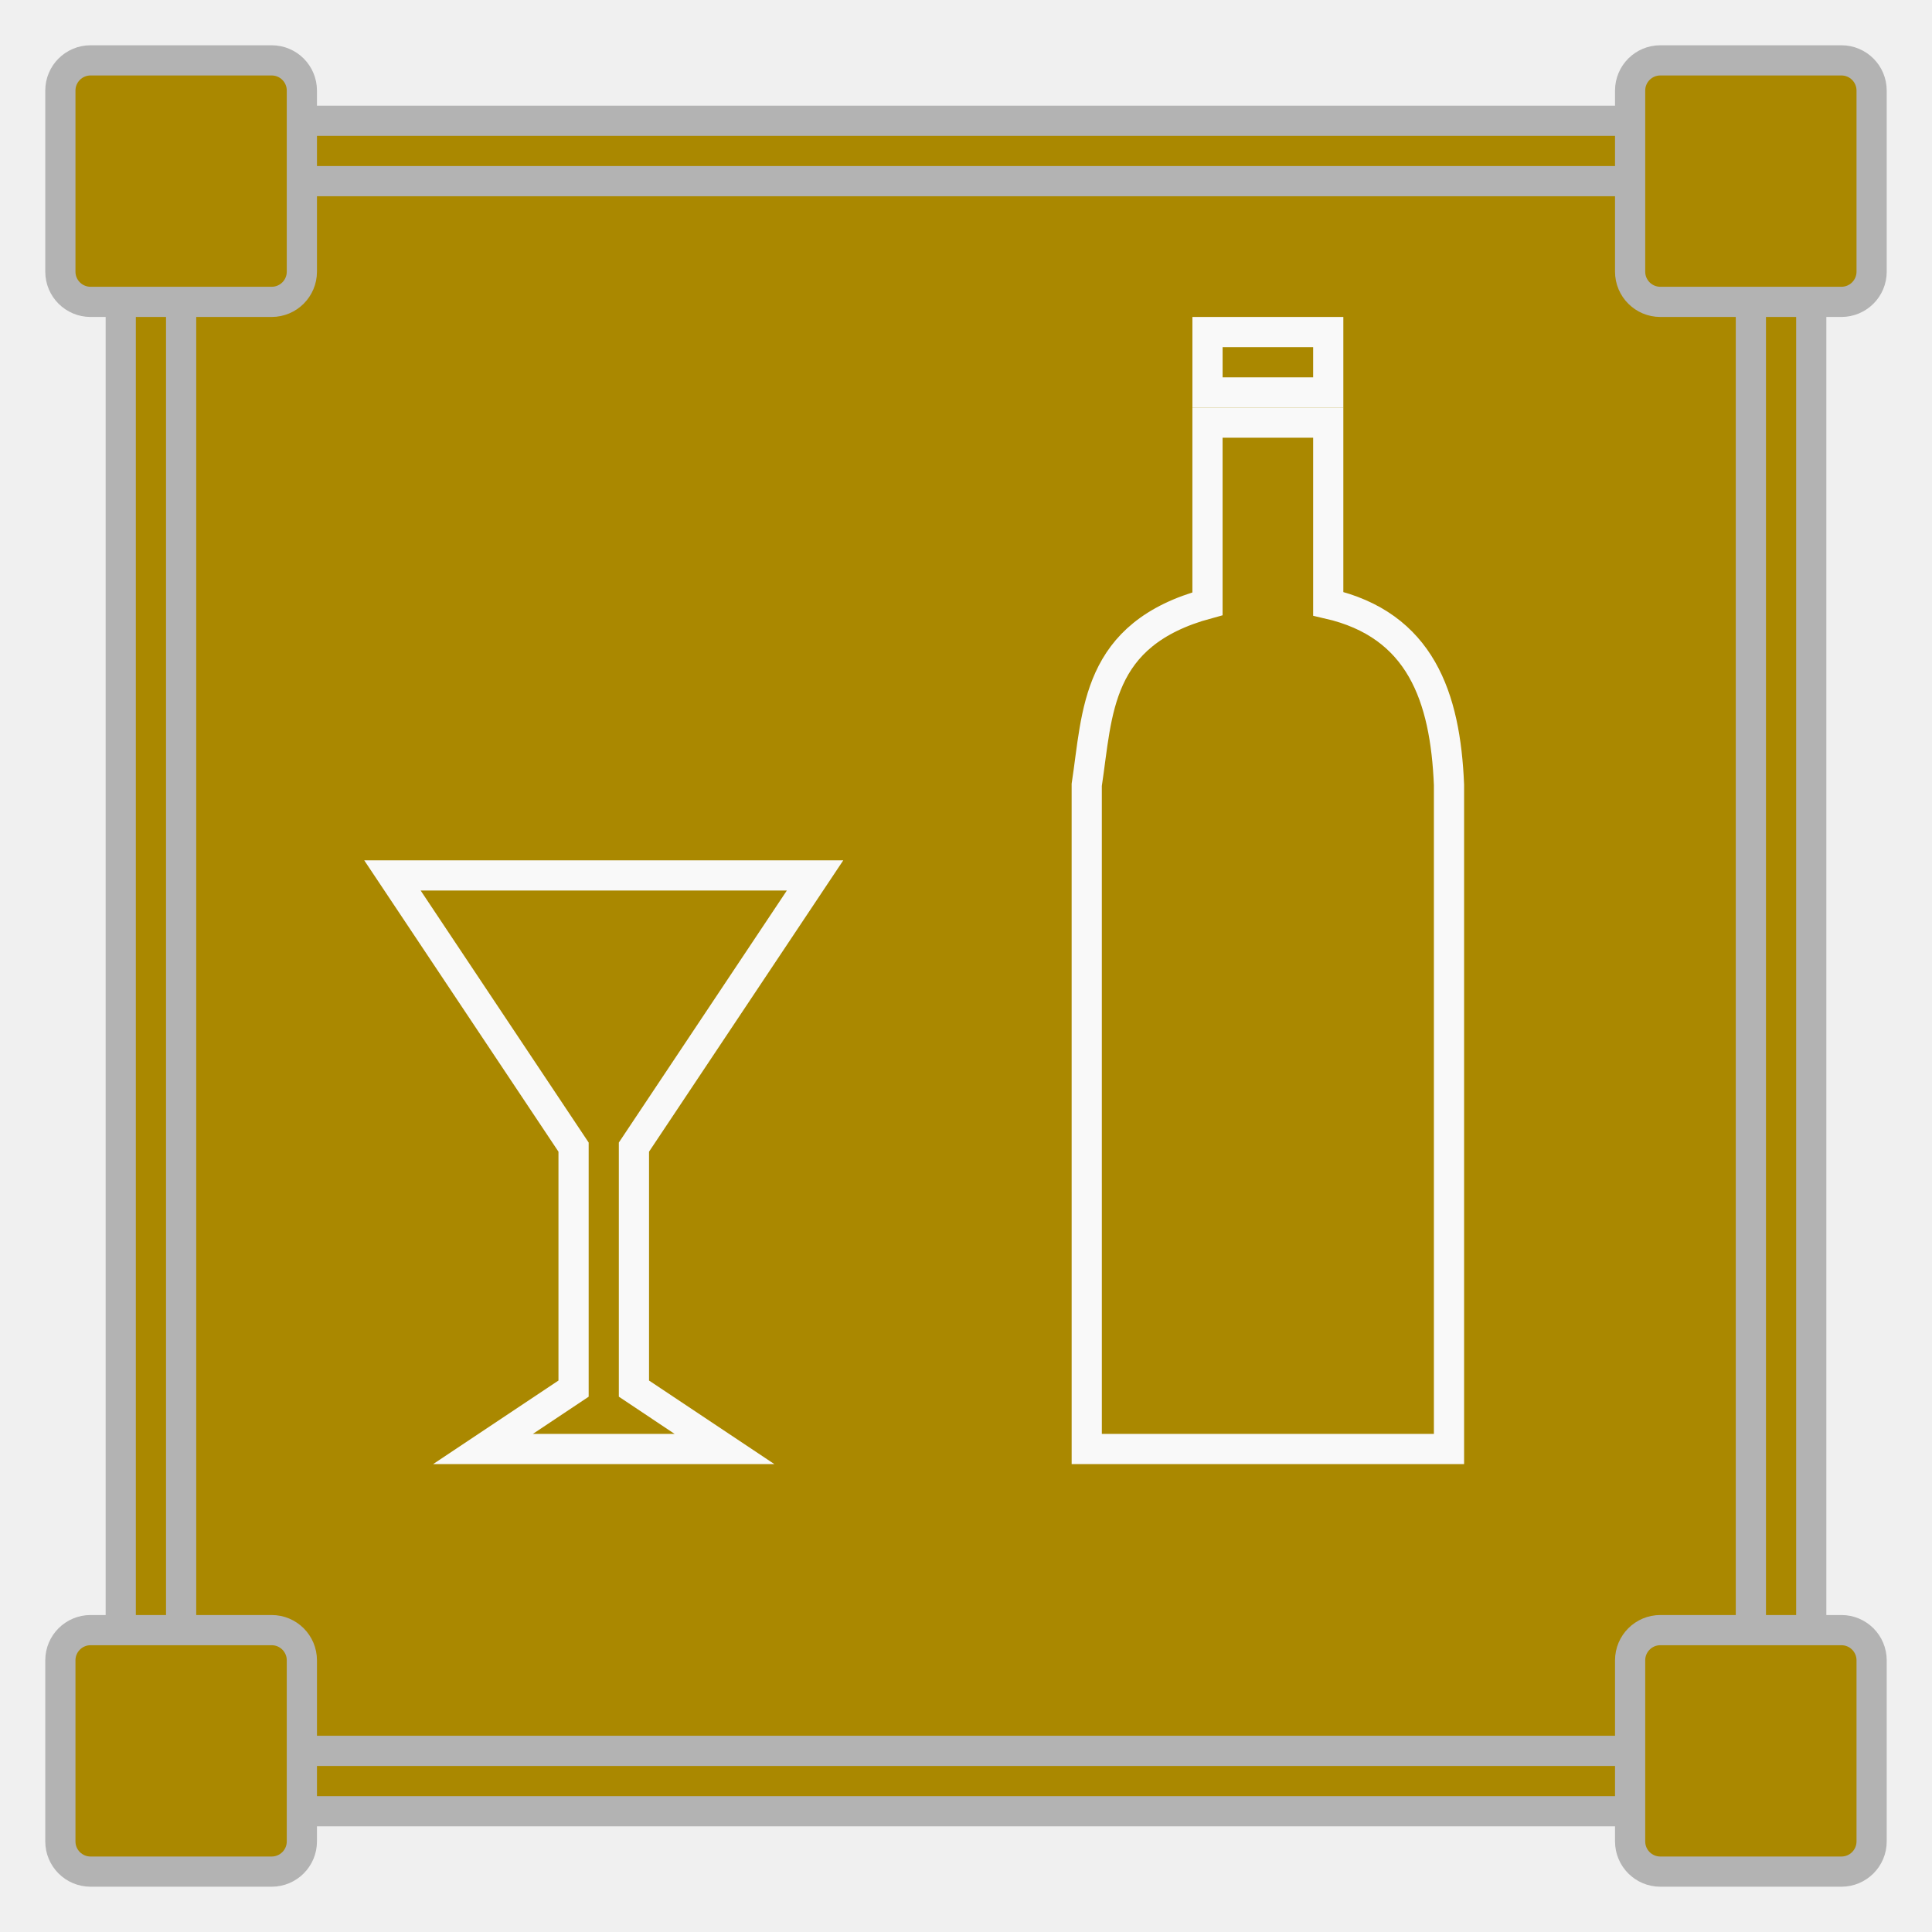
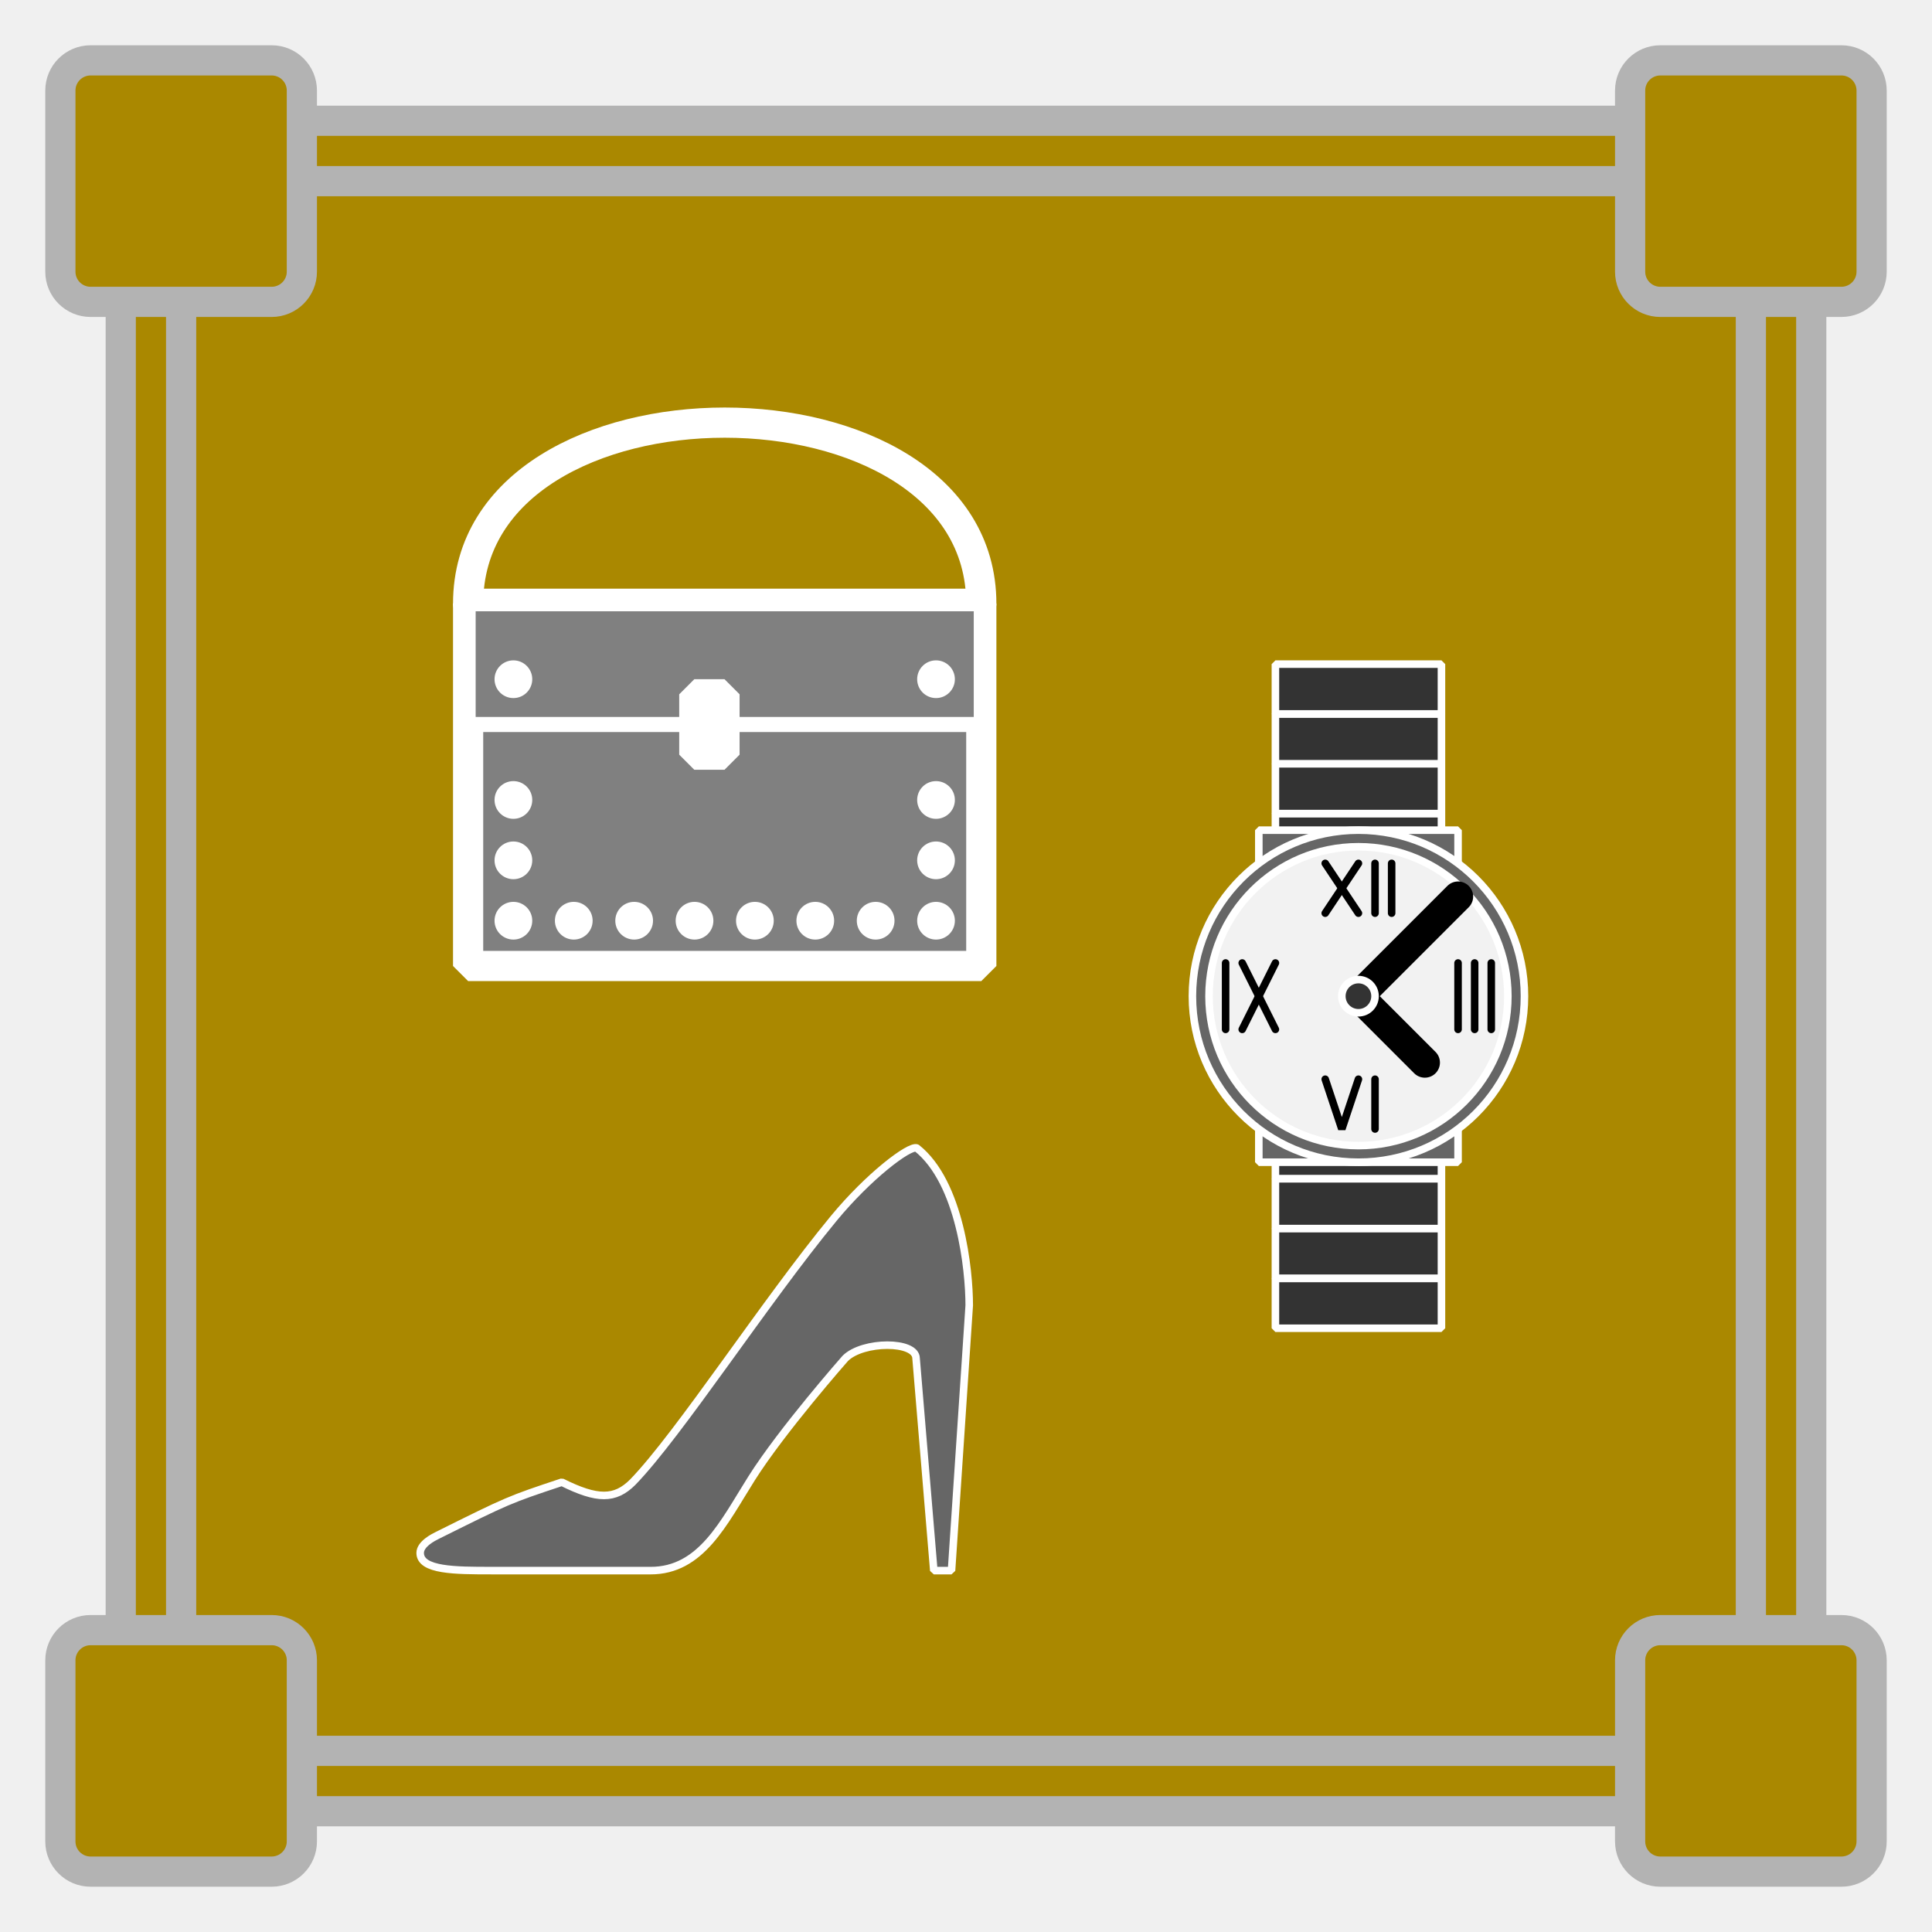
<svg xmlns="http://www.w3.org/2000/svg" width="512" height="512" viewBox="0 0 135.467 135.467" version="1.1" id="svg8">
  <defs id="defs2">
    <marker style="overflow:visible;" id="Arrow1Mend" refX="0.0" refY="0.0" orient="auto">
      <path transform="scale(0.4) rotate(180) translate(10,0)" style="fill-rule:evenodd;stroke:#ffffff;stroke-width:1pt;stroke-opacity:1;fill:#ffffff;fill-opacity:1" d="M 0.0,0.0 L 5.0,-5.0 L -12.5,0.0 L 5.0,5.0 L 0.0,0.0 z " id="path868" />
    </marker>
    <marker style="overflow:visible;" id="marker1227" refX="0.0" refY="0.0" orient="auto">
      <path transform="scale(0.8) rotate(180) translate(12.5,0)" style="fill-rule:evenodd;stroke:#ffffff;stroke-width:1pt;stroke-opacity:1;fill:#ffffff;fill-opacity:1" d="M 0.0,0.0 L 5.0,-5.0 L -12.5,0.0 L 5.0,5.0 L 0.0,0.0 z " id="path1225" />
    </marker>
    <marker style="overflow:visible;" id="Arrow1Lend" refX="0.0" refY="0.0" orient="auto">
      <path transform="scale(0.8) rotate(180) translate(12.5,0)" style="fill-rule:evenodd;stroke:#ffffff;stroke-width:1pt;stroke-opacity:1;fill:#ffffff;fill-opacity:1" d="M 0.0,0.0 L 5.0,-5.0 L -12.5,0.0 L 5.0,5.0 L 0.0,0.0 z " id="path862" />
    </marker>
  </defs>
  <g id="layer2">
    <rect style="opacity:0.997;fill:#aa8800;fill-opacity:1;stroke:#b3b3b3;stroke-width:2.117;stroke-miterlimit:4;stroke-dasharray:none;stroke-opacity:1;stop-color:#000000" id="rect957" width="118.533" height="118.533" x="8.467" y="8.467" rx="8.467" ry="8.467" />
    <rect style="opacity:0.997;fill:#aa8800;fill-opacity:1;stroke:#b3b3b3;stroke-width:2.117;stroke-miterlimit:4;stroke-dasharray:none;stroke-opacity:1;stop-color:#000000" id="rect1598" width="110.067" height="110.067" x="12.7" y="12.7" rx="2.117" ry="2.117" />
    <rect style="opacity:0.997;fill:#aa8800;fill-opacity:1;stroke:#b3b3b3;stroke-width:2.117;stroke-miterlimit:4;stroke-dasharray:none;stroke-opacity:1;stop-color:#000000" id="rect1295" width="16.933" height="16.933" x="4.233" y="4.233" rx="2.117" ry="2.117" />
    <rect style="opacity:0.997;fill:#aa8800;fill-opacity:1;stroke:#b3b3b3;stroke-width:2.117;stroke-miterlimit:4;stroke-dasharray:none;stroke-opacity:1;stop-color:#000000" id="rect1295-0" width="16.933" height="16.933" x="114.3" y="4.233" rx="2.117" ry="2.117" />
    <rect style="opacity:0.997;fill:#aa8800;fill-opacity:1;stroke:#b3b3b3;stroke-width:2.117;stroke-miterlimit:4;stroke-dasharray:none;stroke-opacity:1;stop-color:#000000" id="rect1295-6" width="16.933" height="16.933" x="4.233" y="114.3" rx="2.117" ry="2.117" />
    <rect style="opacity:0.997;fill:#aa8800;fill-opacity:1;stroke:#b3b3b3;stroke-width:2.117;stroke-miterlimit:4;stroke-dasharray:none;stroke-opacity:1;stop-color:#000000" id="rect1295-2" width="16.933" height="16.933" x="114.3" y="114.3" rx="2.117" ry="2.117" />
  </g>
  <g id="layer1">
-     <path style="opacity:0.997;fill:#aa8800;stroke:#f9f9f9;stroke-width:2.117;stroke-opacity:1;stop-color:#000000" d="M 50.8,101.6 H 33.867 l 6.35,-4.233 V 80.433 l -12.7,-19.05 h 29.633 l -12.7,19.05 v 16.933 z" id="path1383" />
-     <path style="opacity:0.997;fill:#aa8800;stroke:#f9f9f9;stroke-width:2.117;stroke-opacity:1;stop-color:#000000" d="M 76.2,101.6 H 101.6 l 0,-46.567 C 101.345,48.87 99.614,43.817 93.133,42.333 V 29.633 l -8.467,-1e-6 -10e-7,12.7 c -7.854,2.13 -7.69,7.611 -8.467,12.7 z" id="path1385" />
-     <path style="opacity:0.997;fill:#aa8800;stroke:#f9f9f9;stroke-width:2.117;stroke-opacity:1;stop-color:#000000" d="M 84.667,27.517 H 93.133 V 23.283 H 84.667 Z" id="path1743" />
+     <path style="opacity:0.997;fill:#666666;stroke:#ffffff;stroke-width:0.529;stroke-linejoin:bevel;stroke-opacity:1;stop-color:#000000" d="m 34.428,110.128 h 11.177 c 3.57,0.007 5.137,-3.368 7.094,-6.468 2.133,-3.38 6.567,-8.411 6.567,-8.411 1.242,-1.24 4.968,-1.24 4.968,-10e-7 l 1.242,14.878 h 1.242 l 1.242,-18.598 c 10e-7,-2.48 -0.633,-8.62 -3.68,-11.035 -0.533,-0.184 -3.381,1.981 -5.821,4.938 -4.809,5.827 -10.84,15.141 -14.095,18.495 -1.242,1.24 -2.484,1.24 -4.968,0 -3.726,1.24 -3.726,1.24 -8.736,3.733 -0.261,0.13 -1.197,0.595 -1.199,1.226 0,1.24 2.484,1.24 4.968,1.24 z" id="path1921" />
+     <g id="g9642" transform="matrix(0.55,0,0,0.55,41.69833,39.58167)" style="stroke-width:1.818">
+       <g id="g8731" style="stroke-width:1.818">
+         <rect style="opacity:0.997;fill:#333333;stroke:#ffffff;stroke-width:0.962;stroke-linejoin:bevel;stroke-opacity:1;stop-color:#000000" id="rect8547" width="21.167" height="4.233" x="86.783" y="74.083" rx="1.924" ry="1.1850158e-06" />
+         <rect style="opacity:0.997;fill:#333333;stroke:#ffffff;stroke-width:0.962;stroke-linejoin:bevel;stroke-opacity:1;stop-color:#000000" id="rect8641" width="21.167" height="6.35" x="86.783" y="78.317" rx="1.924" ry="1.1850158e-06" />
+         <rect style="opacity:0.997;fill:#333333;stroke:#ffffff;stroke-width:0.962;stroke-linejoin:bevel;stroke-opacity:1;stop-color:#000000" id="rect8643" width="21.167" height="6.35" x="86.783" y="84.667" rx="1.924" ry="1.1850158e-06" />
+         <rect style="opacity:0.997;fill:#333333;stroke:#ffffff;stroke-width:0.962;stroke-linejoin:bevel;stroke-opacity:1;stop-color:#000000" id="rect8645" width="21.167" height="6.35" x="86.783" y="91.017" rx="1.924" ry="1.1850158e-06" />
+       </g>
+       <g id="g8731-0" transform="matrix(1,0,0,-1,-2.2247065e-6,110.0667)" style="stroke-width:1.818">
+         <rect style="opacity:0.997;fill:#333333;stroke:#ffffff;stroke-width:0.962;stroke-linejoin:bevel;stroke-opacity:1;stop-color:#000000" id="rect8547-6" width="21.167" height="4.233" x="86.783" y="74.083" rx="1.924" ry="1.1850158e-06" />
+         <rect style="opacity:0.997;fill:#333333;stroke:#ffffff;stroke-width:0.962;stroke-linejoin:bevel;stroke-opacity:1;stop-color:#000000" id="rect8641-2" width="21.167" height="6.35" x="86.783" y="78.317" rx="1.924" ry="1.1850158e-06" />
+         <rect style="opacity:0.997;fill:#333333;stroke:#ffffff;stroke-width:0.962;stroke-linejoin:bevel;stroke-opacity:1;stop-color:#000000" id="rect8643-9" width="21.167" height="6.35" x="86.783" y="84.667" rx="1.924" ry="1.1850158e-06" />
+         <rect style="opacity:0.997;fill:#333333;stroke:#ffffff;stroke-width:0.962;stroke-linejoin:bevel;stroke-opacity:1;stop-color:#000000" id="rect8645-9" width="21.167" height="6.35" x="86.783" y="91.017" rx="1.924" ry="1.1850158e-06" />
+       </g>
+       <rect style="opacity:0.997;fill:#666666;stroke:#ffffff;stroke-width:0.962;stroke-linejoin:bevel;stroke-opacity:1;stop-color:#000000" id="rect8423" width="25.4" height="42.333" x="84.667" y="33.867" rx="1.924" ry="1.1850158e-06" />
+       <circle style="opacity:0.997;fill:#666666;stroke:#ffffff;stroke-width:0.962;stroke-linejoin:bevel;stroke-opacity:1;stop-color:#000000" id="path8397" cx="97.367" cy="55.033" r="21.167" />
+       <circle style="opacity:0.997;fill:#f2f2f2;stroke:#ffffff;stroke-width:0.962;stroke-linejoin:bevel;stroke-opacity:1;stop-color:#000000" id="path8399" cx="97.367" cy="55.033" r="19.05" />
+       <path style="opacity:0.997;fill:#333333;stroke:#000000;stroke-width:3.848;stroke-linecap:round;stroke-linejoin:bevel;stroke-miterlimit:4;stroke-dasharray:none;stroke-opacity:1;stop-color:#000000" d="M 97.367,55.033 110.067,42.333" id="path8850" />
+       <path style="opacity:0.997;fill:#333333;stroke:#000000;stroke-width:3.848;stroke-linecap:round;stroke-linejoin:bevel;stroke-miterlimit:4;stroke-dasharray:none;stroke-opacity:1;stop-color:#000000" d="m 97.367,55.033 8.467,8.467" id="path8852" />
+       <circle style="opacity:0.997;fill:#333333;stroke:#ffffff;stroke-width:0.962;stroke-linejoin:bevel;stroke-opacity:1;stop-color:#000000" id="path8815" cx="97.367" cy="55.033" r="2.117" />
+       <g id="g9599" style="stroke-width:0.962;stroke-miterlimit:4;stroke-dasharray:none">
+         <path style="opacity:0.997;fill:#333333;stroke:#000000;stroke-width:0.962;stroke-linecap:round;stroke-linejoin:bevel;stroke-miterlimit:4;stroke-dasharray:none;stroke-opacity:1;stop-color:#000000" d="m 93.133,38.1 4.233,6.35" id="path9192" />
+         <path style="opacity:0.997;fill:#333333;stroke:#000000;stroke-width:0.962;stroke-linecap:round;stroke-linejoin:bevel;stroke-miterlimit:4;stroke-dasharray:none;stroke-opacity:1;stop-color:#000000" d="M 97.367,38.1 93.133,44.45" id="path9194" />
+         <path style="opacity:0.997;fill:#333333;stroke:#000000;stroke-width:0.962;stroke-linecap:round;stroke-linejoin:bevel;stroke-miterlimit:4;stroke-dasharray:none;stroke-opacity:1;stop-color:#000000" d="m 99.483,38.1 v 6.35" id="path9309" />
+         <path style="opacity:0.997;fill:#333333;stroke:#000000;stroke-width:0.962;stroke-linecap:round;stroke-linejoin:bevel;stroke-miterlimit:4;stroke-dasharray:none;stroke-opacity:1;stop-color:#000000" d="m 101.6,38.1 v 6.35" id="path9311" />
+       </g>
+       <g id="g9608" style="stroke-width:0.962;stroke-miterlimit:4;stroke-dasharray:none">
+         <path style="opacity:0.997;fill:none;stroke:#000000;stroke-width:0.962;stroke-linecap:round;stroke-linejoin:bevel;stroke-miterlimit:4;stroke-dasharray:none;stroke-opacity:1;stop-color:#000000" d="m 93.133,65.617 2.117,6.35 2.117,-6.35" id="path9313" />
+         <path style="opacity:0.997;fill:none;stroke:#000000;stroke-width:0.962;stroke-linecap:round;stroke-linejoin:bevel;stroke-miterlimit:4;stroke-dasharray:none;stroke-opacity:1;stop-color:#000000" d="m 99.483,65.617 v 6.35" id="path9348" />
+       </g>
+       <g id="g9604" transform="translate(-4.233333,2.116668)" style="stroke-width:0.962;stroke-miterlimit:4;stroke-dasharray:none">
+         <path style="opacity:0.997;fill:none;stroke:#000000;stroke-width:0.962;stroke-linecap:round;stroke-linejoin:bevel;stroke-miterlimit:4;stroke-dasharray:none;stroke-opacity:1;stop-color:#000000" d="m 84.667,48.683 v 8.467" id="path9496" />
+         <path style="opacity:0.997;fill:none;stroke:#000000;stroke-width:0.962;stroke-linecap:round;stroke-linejoin:bevel;stroke-miterlimit:4;stroke-dasharray:none;stroke-opacity:1;stop-color:#000000" d="m 86.783,48.683 4.233,8.467" id="path9498" />
+         <path style="opacity:0.997;fill:none;stroke:#000000;stroke-width:0.962;stroke-linecap:round;stroke-linejoin:bevel;stroke-miterlimit:4;stroke-dasharray:none;stroke-opacity:1;stop-color:#000000" d="M 86.783,57.15 91.017,48.683" id="path9500" />
+       </g>
+       <g id="g9593" transform="translate(-2.000015e-7,2.116668)" style="stroke-width:0.962;stroke-miterlimit:4;stroke-dasharray:none">
+         <path style="opacity:0.997;fill:none;stroke:#000000;stroke-width:0.962;stroke-linecap:round;stroke-linejoin:bevel;stroke-miterlimit:4;stroke-dasharray:none;stroke-opacity:1;stop-color:#000000" d="m 110.067,48.683 v 8.467" id="path9504" />
+         <path style="opacity:0.997;fill:none;stroke:#000000;stroke-width:0.962;stroke-linecap:round;stroke-linejoin:bevel;stroke-miterlimit:4;stroke-dasharray:none;stroke-opacity:1;stop-color:#000000" d="m 112.183,48.683 v 8.467" id="path9506" />
+         <path style="opacity:0.997;fill:none;stroke:#000000;stroke-width:0.962;stroke-linecap:round;stroke-linejoin:bevel;stroke-miterlimit:4;stroke-dasharray:none;stroke-opacity:1;stop-color:#000000" d="m 114.3,48.683 v 8.467" id="path9508" />
+       </g>
+     </g>
+     <g id="g10783" transform="translate(7.423202)">
+       <path style="opacity:0.997;fill:none;stroke:#ffffff;stroke-width:2.117;stroke-linecap:round;stroke-linejoin:bevel;stroke-miterlimit:4;stroke-dasharray:none;stroke-opacity:1;stop-color:#000000" d="m 25.4,42.333 c 0,-16.933 35.983,-16.933 35.983,0" id="path9818" />
+       <rect style="opacity:0.997;fill:#808080;stroke:#ffffff;stroke-width:2.117;stroke-linecap:round;stroke-linejoin:bevel;stroke-miterlimit:4;stroke-dasharray:none;stroke-opacity:1;stop-color:#000000" id="rect9737" width="35.983" height="25.4" x="25.4" y="42.333" rx="1.058" ry="6.5175868e-07" />
+       <rect style="opacity:0.997;fill:#808080;stroke:#ffffff;stroke-width:1.058;stroke-linecap:round;stroke-linejoin:bevel;stroke-miterlimit:4;stroke-dasharray:none;stroke-opacity:1;stop-color:#000000" id="rect9783" width="35.983" height="8.467" x="25.4" y="42.333" rx="1.058" ry="6.5175868e-07" />
+       <rect style="opacity:0.997;fill:none;stroke:#ffffff;stroke-width:2.117;stroke-linecap:round;stroke-linejoin:bevel;stroke-miterlimit:4;stroke-dasharray:none;stroke-opacity:1;stop-color:#000000" id="rect10206" width="2.117" height="4.233" x="41.26" y="48.683" rx="1.058" ry="6.5175868e-07" />
+       <circle style="opacity:0.997;fill:#ffffff;stroke:#ffffff;stroke-width:0.529;stroke-linecap:round;stroke-linejoin:bevel;stroke-miterlimit:4;stroke-dasharray:none;stroke-opacity:1;stop-color:#000000" id="path10310" cx="28.575" cy="64.558" r="1.058" />
+       <circle style="opacity:0.997;fill:#ffffff;stroke:#ffffff;stroke-width:0.529;stroke-linecap:round;stroke-linejoin:bevel;stroke-miterlimit:4;stroke-dasharray:none;stroke-opacity:1;stop-color:#000000" id="path10334" cx="28.575" cy="60.325" r="1.058" />
+       <circle style="opacity:0.997;fill:#ffffff;stroke:#ffffff;stroke-width:0.529;stroke-linecap:round;stroke-linejoin:bevel;stroke-miterlimit:4;stroke-dasharray:none;stroke-opacity:1;stop-color:#000000" id="path10336" cx="28.575" cy="56.092" r="1.058" />
+       <circle style="opacity:0.997;fill:#ffffff;stroke:#ffffff;stroke-width:0.529;stroke-linecap:round;stroke-linejoin:bevel;stroke-miterlimit:4;stroke-dasharray:none;stroke-opacity:1;stop-color:#000000" id="path10338" cx="32.808" cy="64.558" r="1.058" />
+       <circle style="opacity:0.997;fill:#ffffff;stroke:#ffffff;stroke-width:0.529;stroke-linecap:round;stroke-linejoin:bevel;stroke-miterlimit:4;stroke-dasharray:none;stroke-opacity:1;stop-color:#000000" id="path10340" cx="37.042" cy="64.558" r="1.058" />
+       <circle style="opacity:0.997;fill:#ffffff;stroke:#ffffff;stroke-width:0.529;stroke-linecap:round;stroke-linejoin:bevel;stroke-miterlimit:4;stroke-dasharray:none;stroke-opacity:1;stop-color:#000000" id="path10342" cx="41.275" cy="64.558" r="1.058" />
+       <circle style="opacity:0.997;fill:#ffffff;stroke:#ffffff;stroke-width:0.529;stroke-linecap:round;stroke-linejoin:bevel;stroke-miterlimit:4;stroke-dasharray:none;stroke-opacity:1;stop-color:#000000" id="path10344" cx="45.508" cy="64.558" r="1.058" />
+       <circle style="opacity:0.997;fill:#ffffff;stroke:#ffffff;stroke-width:0.529;stroke-linecap:round;stroke-linejoin:bevel;stroke-miterlimit:4;stroke-dasharray:none;stroke-opacity:1;stop-color:#000000" id="path10346" cx="49.742" cy="64.558" r="1.058" />
+       <circle style="opacity:0.997;fill:#ffffff;stroke:#ffffff;stroke-width:0.529;stroke-linecap:round;stroke-linejoin:bevel;stroke-miterlimit:4;stroke-dasharray:none;stroke-opacity:1;stop-color:#000000" id="path10348" cx="53.975" cy="64.558" r="1.058" />
+       <circle style="opacity:0.997;fill:#ffffff;stroke:#ffffff;stroke-width:0.529;stroke-linecap:round;stroke-linejoin:bevel;stroke-miterlimit:4;stroke-dasharray:none;stroke-opacity:1;stop-color:#000000" id="path10513" cx="58.208" cy="64.558" r="1.058" />
+       <circle style="opacity:0.997;fill:#ffffff;stroke:#ffffff;stroke-width:0.529;stroke-linecap:round;stroke-linejoin:bevel;stroke-miterlimit:4;stroke-dasharray:none;stroke-opacity:1;stop-color:#000000" id="path10515" cx="58.208" cy="60.325" r="1.058" />
+       <circle style="opacity:0.997;fill:#ffffff;stroke:#ffffff;stroke-width:0.529;stroke-linecap:round;stroke-linejoin:bevel;stroke-miterlimit:4;stroke-dasharray:none;stroke-opacity:1;stop-color:#000000" id="path10517" cx="58.208" cy="56.092" r="1.058" />
+       <circle style="opacity:0.997;fill:#ffffff;stroke:#ffffff;stroke-width:0.529;stroke-linecap:round;stroke-linejoin:bevel;stroke-miterlimit:4;stroke-dasharray:none;stroke-opacity:1;stop-color:#000000" id="path10521" cx="28.575" cy="47.625" r="1.058" />
+       <circle style="opacity:0.997;fill:#ffffff;stroke:#ffffff;stroke-width:0.529;stroke-linecap:round;stroke-linejoin:bevel;stroke-miterlimit:4;stroke-dasharray:none;stroke-opacity:1;stop-color:#000000" id="path10523" cx="58.208" cy="47.625" r="1.058" />
+     </g>
  </g>
</svg>
